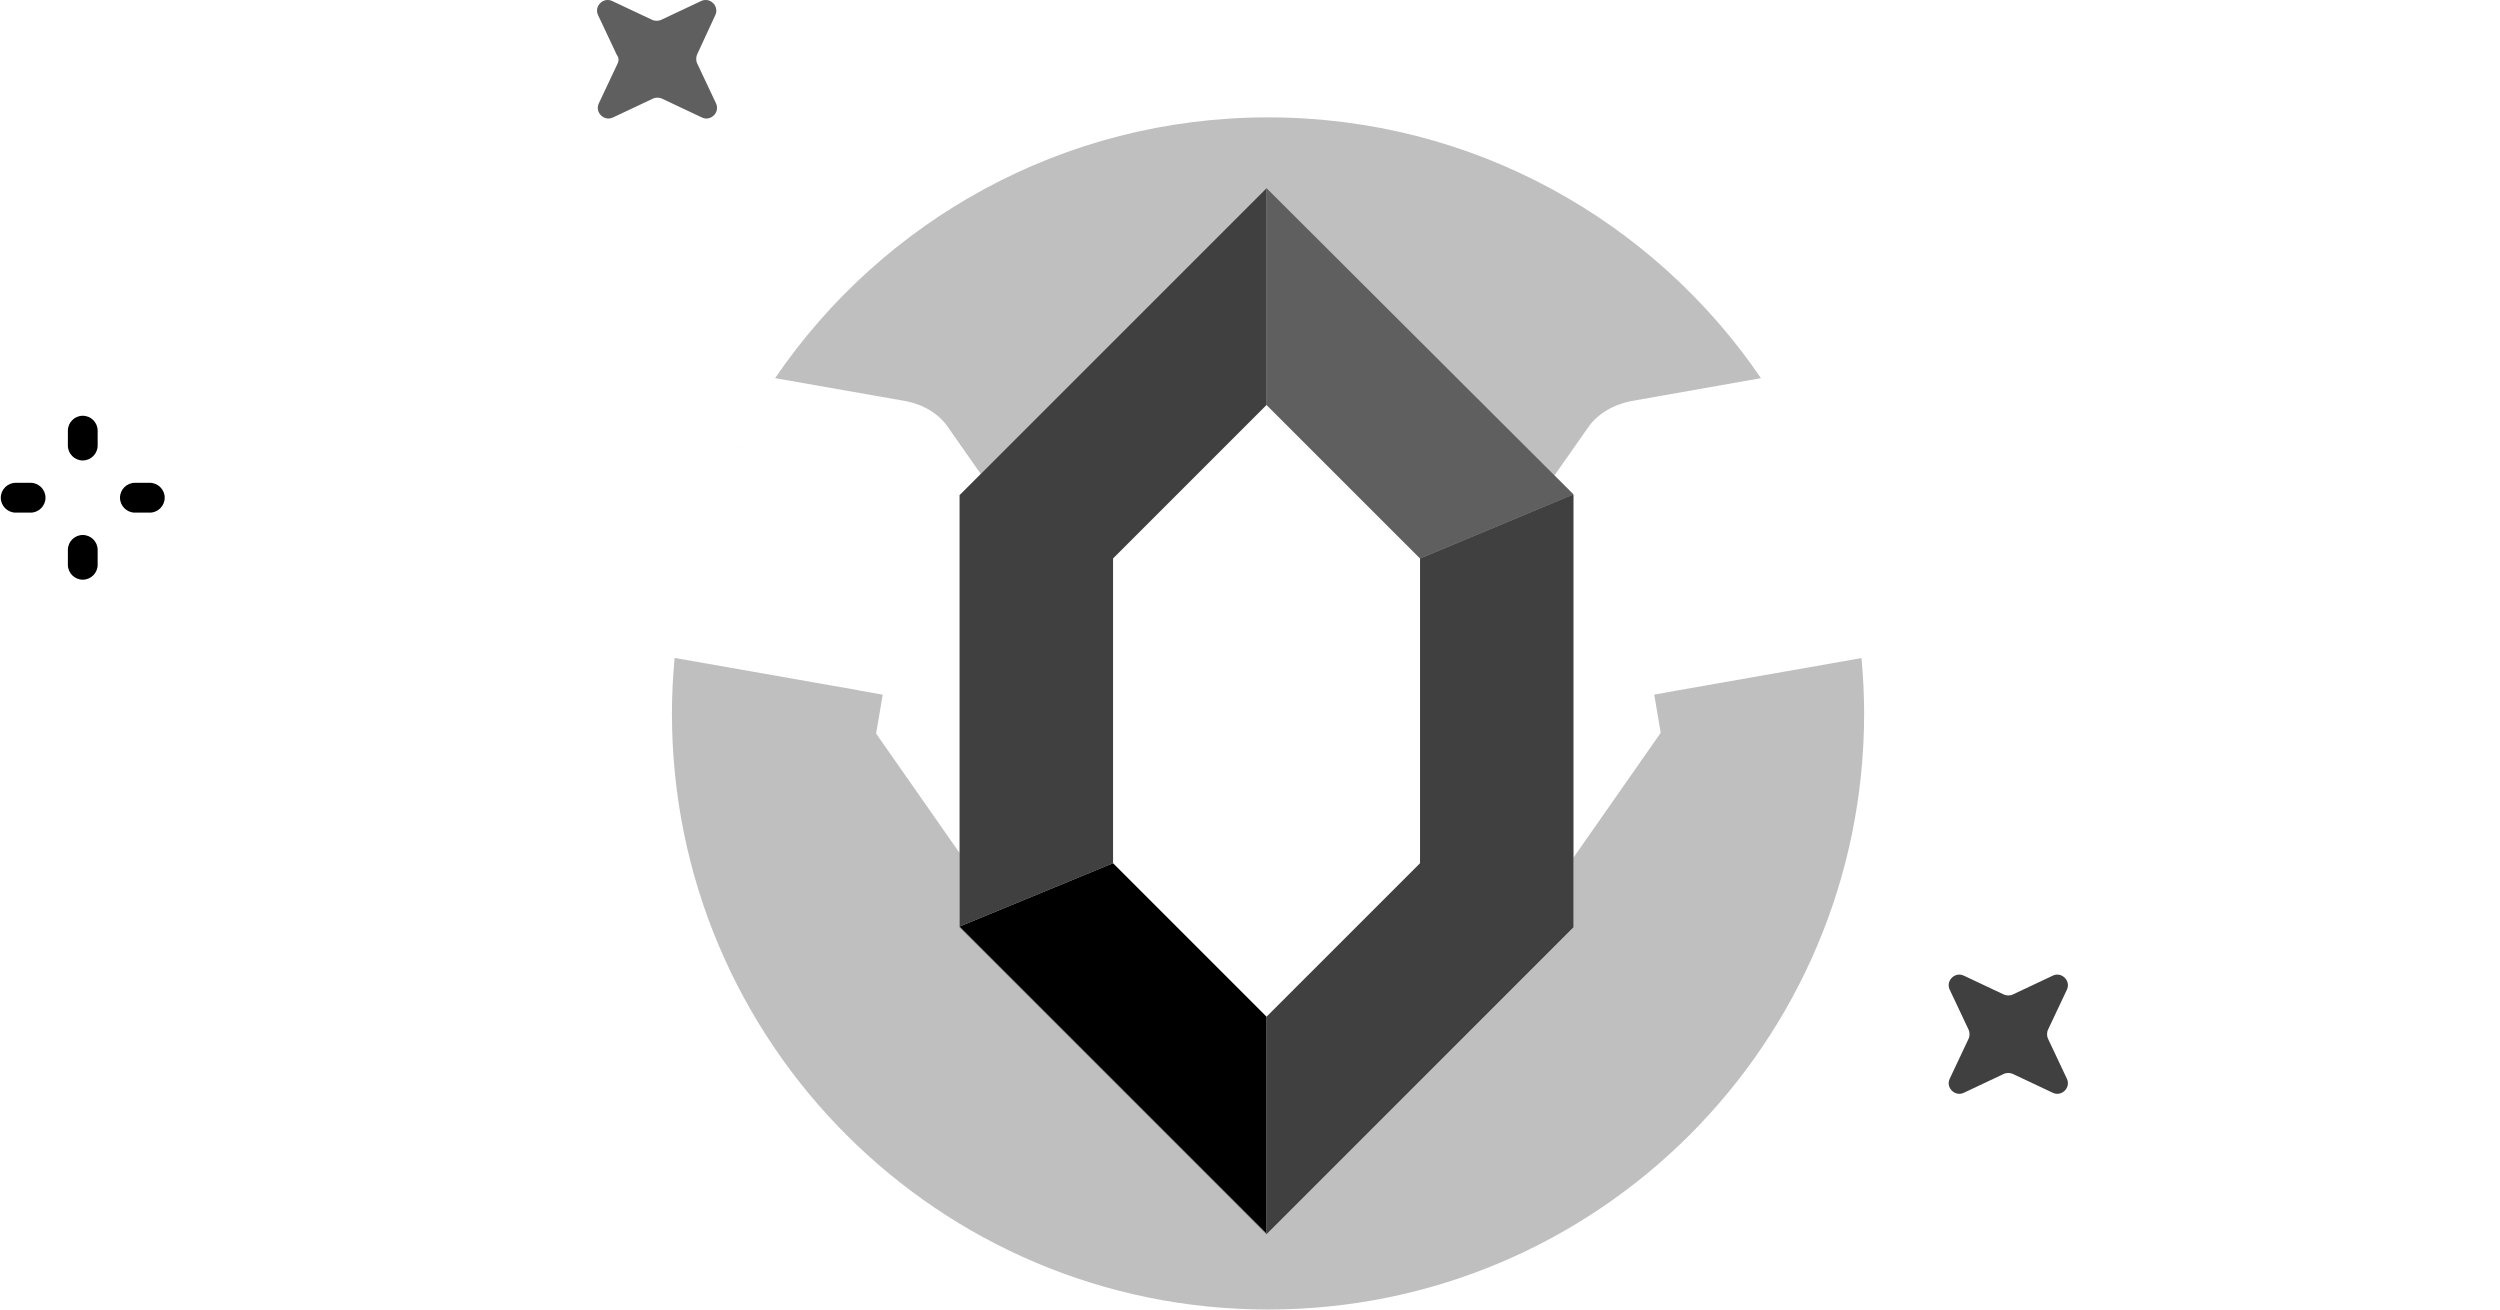
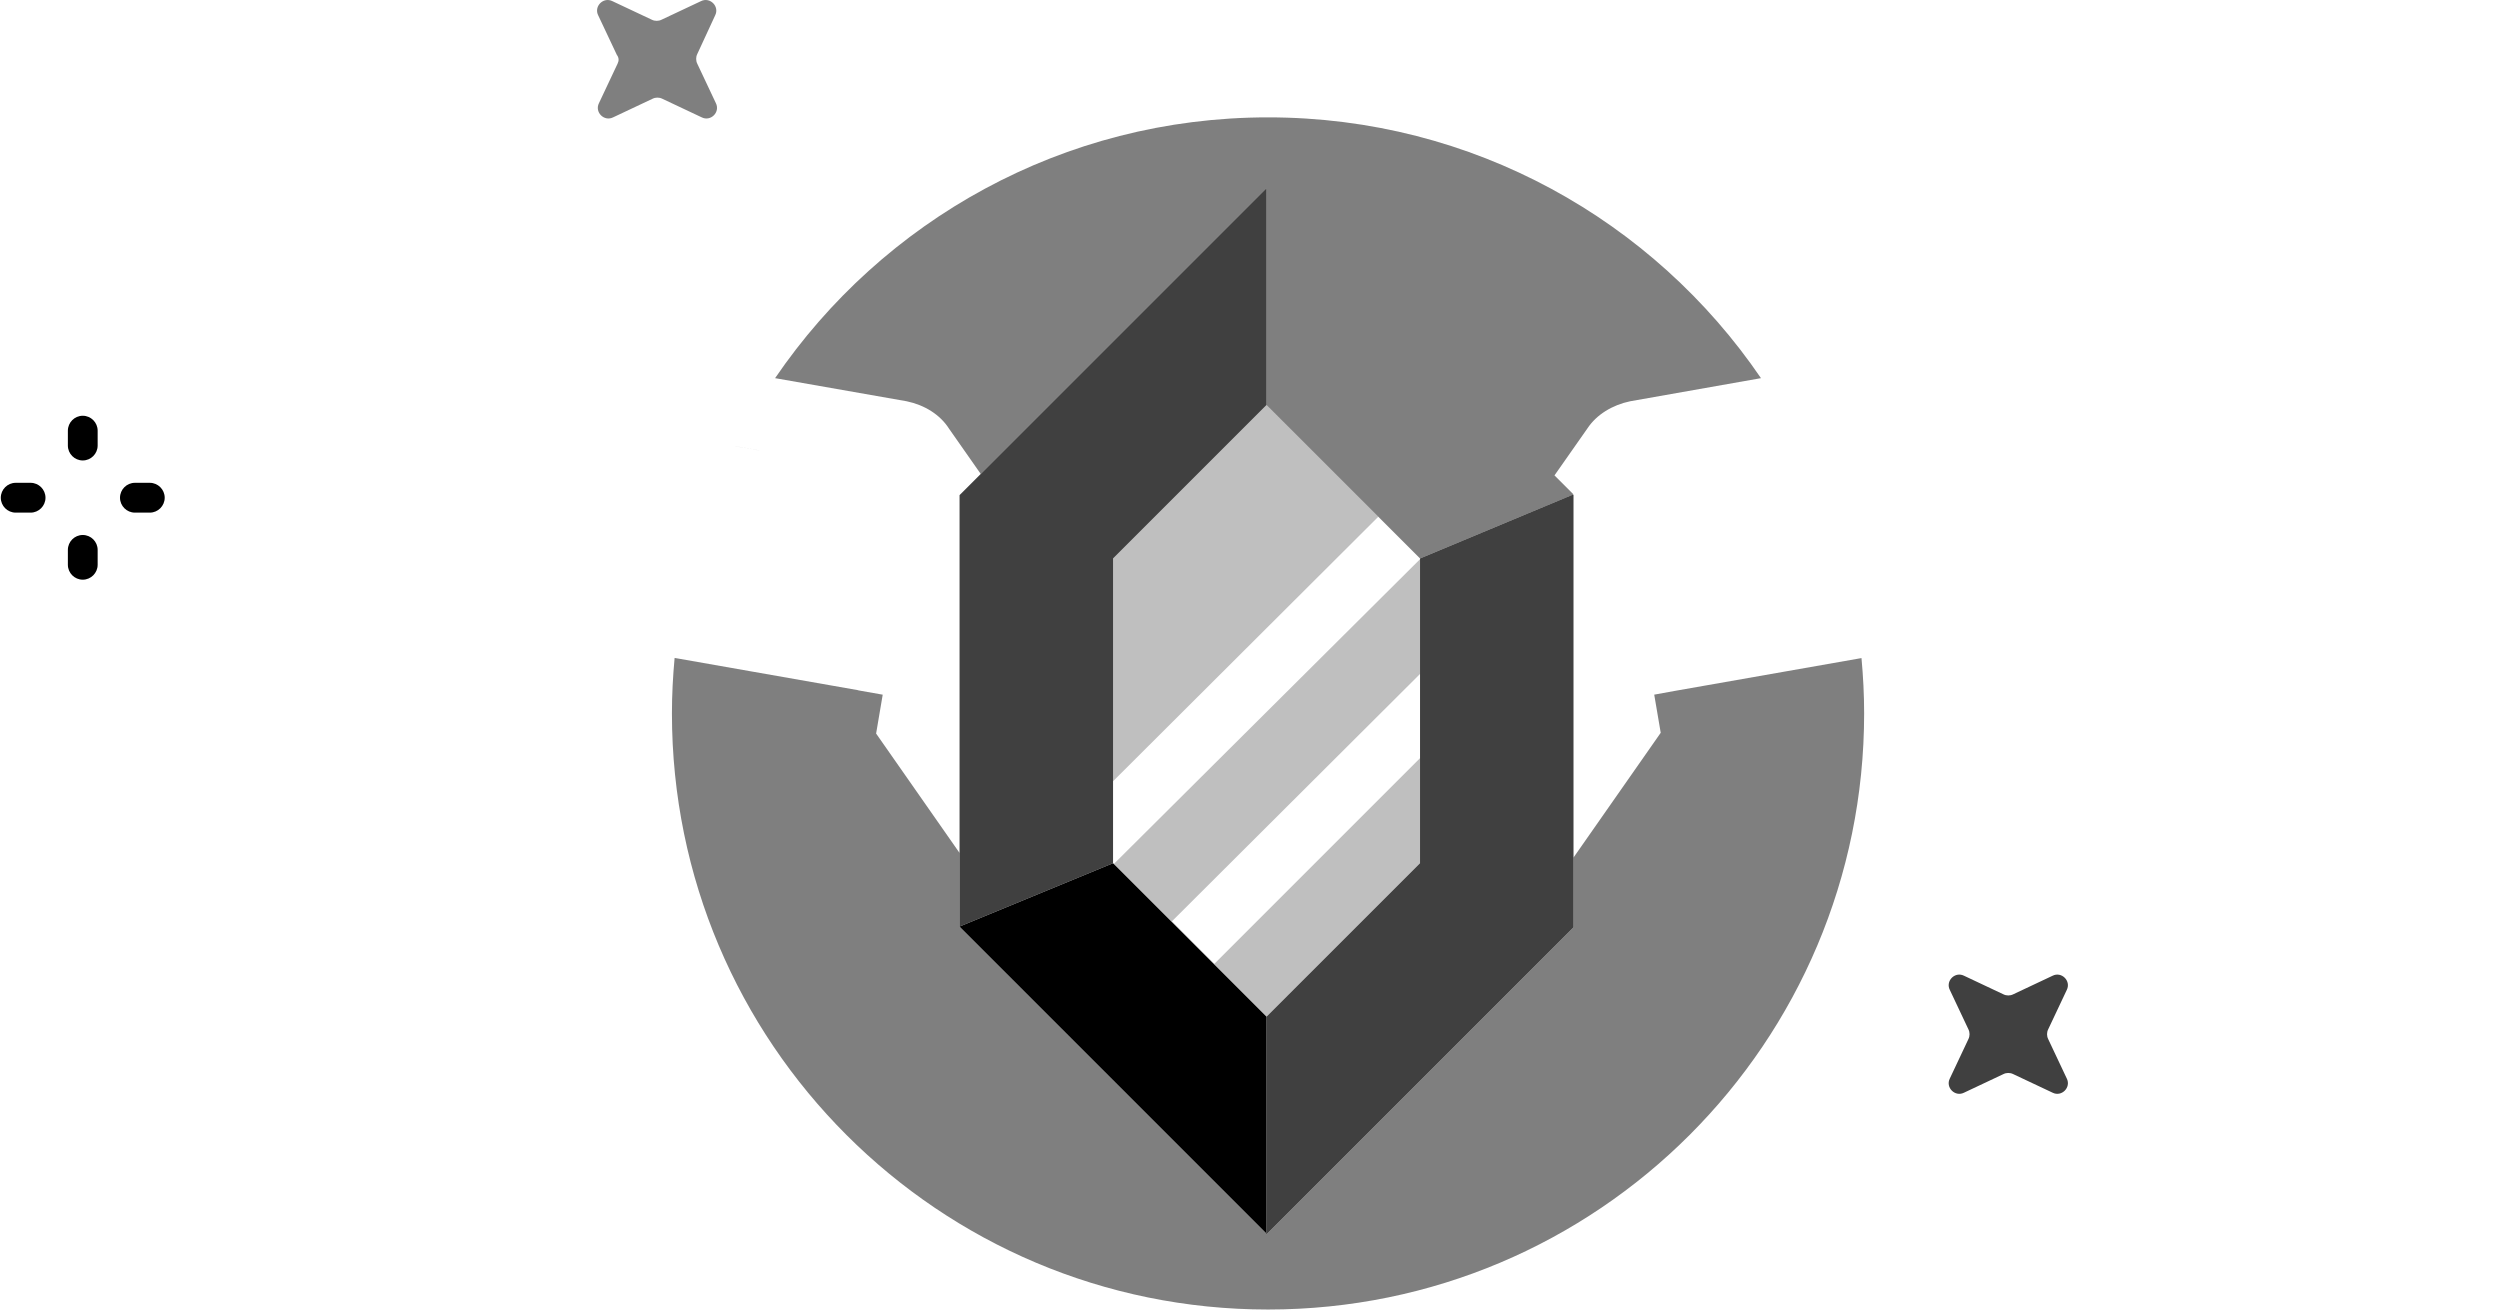
<svg xmlns="http://www.w3.org/2000/svg" width="168" height="88">
-   <path opacity="0.5" fill="black" d="M 40.924 0.006 C 40.401 -0.062 39.935 0.501 40.197 1.027 L 41.449 3.682 C 41.599 3.882 41.6 4.081 41.5 4.281 L 40.248 6.936 C 39.948 7.537 40.597 8.187 41.199 7.887 L 43.854 6.635 C 44.054 6.535 44.304 6.535 44.504 6.635 L 47.158 7.887 C 47.759 8.187 48.409 7.538 48.109 6.936 L 46.857 4.281 C 46.757 4.081 46.757 3.831 46.857 3.631 L 48.061 1.027 C 48.361 0.427 47.708 -0.225 47.107 0.076 L 44.453 1.326 C 44.253 1.426 44.005 1.426 43.805 1.326 L 41.15 0.076 C 41.075 0.039 40.999 0.016 40.924 0.006 z M 85.111 12.645 L 85.111 27.215 L 95.426 37.529 L 105.74 33.225 L 85.111 12.645 z" />
+   <path opacity="0.5" fill="black" d="M 40.924 0.006 C 40.401 -0.062 39.935 0.501 40.197 1.027 L 41.449 3.682 C 41.599 3.882 41.6 4.081 41.5 4.281 L 40.248 6.936 C 39.948 7.537 40.597 8.187 41.199 7.887 L 43.854 6.635 C 44.054 6.535 44.304 6.535 44.504 6.635 L 47.158 7.887 C 47.759 8.187 48.409 7.538 48.109 6.936 L 46.857 4.281 C 46.757 4.081 46.757 3.831 46.857 3.631 L 48.061 1.027 C 48.361 0.427 47.708 -0.225 47.107 0.076 L 44.453 1.326 C 44.253 1.426 44.005 1.426 43.805 1.326 L 41.15 0.076 C 41.075 0.039 40.999 0.016 40.924 0.006 z M 85.213 7.887 C 71.438 7.887 59.294 14.832 52.086 25.412 L 60.928 26.965 C 62.129 27.215 63.18 27.865 63.781 28.816 L 65.906 31.85 L 85.111 12.645 L 85.111 27.215 L 95.426 37.529 L 105.74 33.225 L 104.461 31.947 L 106.691 28.766 C 107.292 27.866 108.346 27.215 109.547 26.965 L 118.338 25.412 C 111.13 14.832 98.987 7.887 85.213 7.887 z M 49.406 29.984 C 49.406 29.984 49.404 29.986 49.404 29.986 L 51.014 30.27 L 51.014 30.268 L 49.406 29.984 z M 45.334 44.213 C 45.221 45.442 45.154 46.685 45.154 47.943 C 45.154 70.075 63.082 88 85.213 88 C 107.344 88 125.27 70.075 125.27 47.943 C 125.27 46.688 125.205 45.448 125.092 44.223 L 112.541 46.43 L 111.164 46.68 L 111.6 49.244 L 105.74 57.627 L 105.74 62.312 L 85.111 82.943 L 64.482 62.312 L 64.482 57.318 L 58.875 49.295 L 59.318 46.682 L 57.674 46.391 L 57.676 46.383 L 45.334 44.213 z" />
  <path opacity="0.75" fill="black" d="M 85.111 12.645 L 64.482 33.273 L 64.482 62.264 L 74.797 58.008 L 74.797 37.529 L 85.111 27.215 L 85.111 12.645 z M 64.482 62.264 L 64.482 62.312 L 85.111 82.943 L 105.74 62.312 L 105.74 33.273 L 105.705 33.238 L 95.426 37.529 L 95.426 58.008 L 85.111 68.322 L 85.111 82.893 L 64.482 62.264 z M 131.752 65.498 C 131.229 65.43 130.764 65.993 131.027 66.52 L 132.279 69.174 C 132.379 69.374 132.379 69.624 132.279 69.824 L 131.027 72.479 C 130.726 73.08 131.378 73.73 131.979 73.43 L 134.633 72.178 C 134.833 72.078 135.083 72.078 135.283 72.178 L 137.938 73.43 C 138.537 73.73 139.189 73.08 138.889 72.479 L 137.637 69.824 C 137.537 69.624 137.537 69.374 137.637 69.174 L 138.889 66.52 C 139.189 65.919 138.537 65.268 137.938 65.568 L 135.283 66.82 C 135.083 66.92 134.833 66.92 134.633 66.82 L 131.979 65.568 C 131.903 65.531 131.827 65.508 131.752 65.498 z" />
-   <path opacity="0.25" fill="black" d="M 40.924 0.006 C 40.401 -0.062 39.935 0.501 40.197 1.027 L 41.449 3.682 C 41.599 3.882 41.6 4.081 41.5 4.281 L 40.248 6.936 C 39.948 7.537 40.597 8.187 41.199 7.887 L 43.854 6.635 C 44.054 6.535 44.304 6.535 44.504 6.635 L 47.158 7.887 C 47.759 8.187 48.409 7.538 48.109 6.936 L 46.857 4.281 C 46.757 4.081 46.757 3.831 46.857 3.631 L 48.061 1.027 C 48.361 0.427 47.708 -0.225 47.107 0.076 L 44.453 1.326 C 44.253 1.426 44.005 1.426 43.805 1.326 L 41.15 0.076 C 41.075 0.039 40.999 0.016 40.924 0.006 z M 85.213 7.887 C 71.438 7.887 59.294 14.832 52.086 25.412 L 60.928 26.965 C 62.129 27.215 63.18 27.865 63.781 28.816 L 65.906 31.85 L 85.111 12.645 L 85.111 27.215 L 95.426 37.529 L 105.74 33.225 L 104.461 31.947 L 106.691 28.766 C 107.292 27.866 108.346 27.215 109.547 26.965 L 118.338 25.412 C 111.13 14.832 98.987 7.887 85.213 7.887 z M 49.406 29.984 C 49.406 29.984 49.404 29.986 49.404 29.986 L 51.014 30.27 L 51.014 30.268 L 49.406 29.984 z M 45.334 44.213 C 45.221 45.442 45.154 46.685 45.154 47.943 C 45.154 70.075 63.082 88 85.213 88 C 107.344 88 125.27 70.075 125.27 47.943 C 125.27 46.688 125.205 45.448 125.092 44.223 L 112.541 46.43 L 111.164 46.68 L 111.6 49.244 L 105.74 57.627 L 105.74 62.312 L 85.111 82.943 L 64.482 62.312 L 64.482 57.318 L 58.875 49.295 L 59.318 46.682 L 57.674 46.391 L 57.676 46.383 L 45.334 44.213 z" />
+   <path opacity="0.25" fill="black" d="M 85.111 27.215 L 74.797 37.529 L 74.797 52.5 L 92.621 34.725 L 85.111 27.215 z M 95.426 37.578 L 74.848 58.059 L 85.111 68.322 L 95.426 58.008 L 95.426 50.947 L 81.605 64.768 L 78.754 61.912 L 95.426 45.289 L 95.426 37.578 z" />
  <path opacity="1" fill="black" d="M 5.561 27.939 C 5.011 27.939 4.561 28.391 4.561 28.941 L 4.561 29.941 C 4.561 30.493 5.011 30.943 5.561 30.943 C 6.112 30.943 6.562 30.492 6.562 29.941 L 6.562 28.941 C 6.562 28.39 6.113 27.939 5.561 27.939 z M 1.055 32.445 C 0.504 32.445 0.053 32.896 0.053 33.447 C 0.053 33.998 0.505 34.449 1.055 34.449 L 2.057 34.449 C 2.608 34.449 3.057 33.997 3.057 33.447 C 3.057 32.895 2.607 32.445 2.057 32.445 L 1.055 32.445 z M 9.066 32.445 C 8.514 32.445 8.064 32.896 8.064 33.447 C 8.064 33.998 8.515 34.449 9.066 34.449 L 10.066 34.449 C 10.617 34.449 11.068 33.997 11.068 33.447 C 11.068 32.895 10.616 32.445 10.066 32.445 L 9.066 32.445 z M 5.561 35.951 C 5.011 35.951 4.561 36.402 4.561 36.953 L 4.561 37.953 C 4.561 38.504 5.011 38.955 5.561 38.955 C 6.112 38.955 6.562 38.503 6.562 37.953 L 6.562 36.953 C 6.562 36.401 6.113 35.951 5.561 35.951 z M 74.797 58.008 L 64.482 62.264 L 85.111 82.893 L 85.111 68.322 L 74.797 58.008 z" />
</svg>
